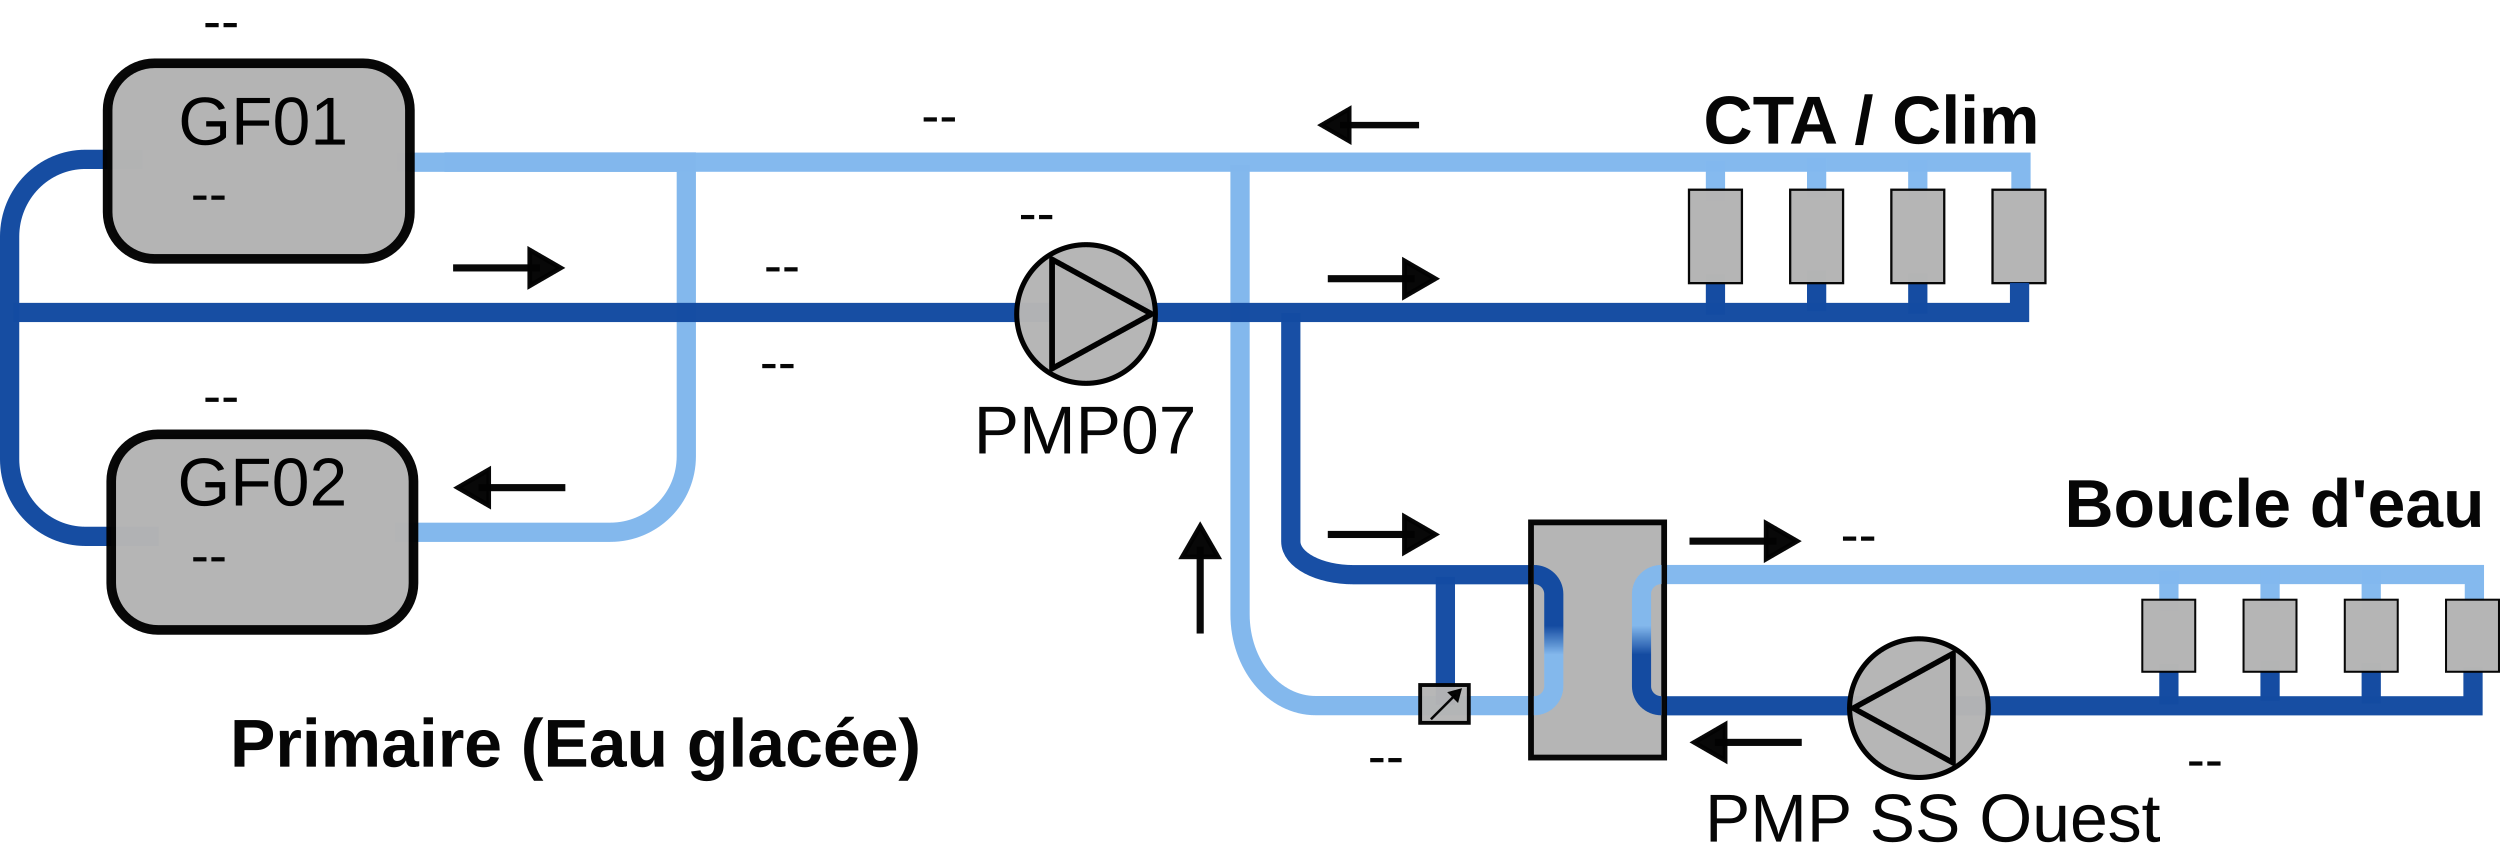
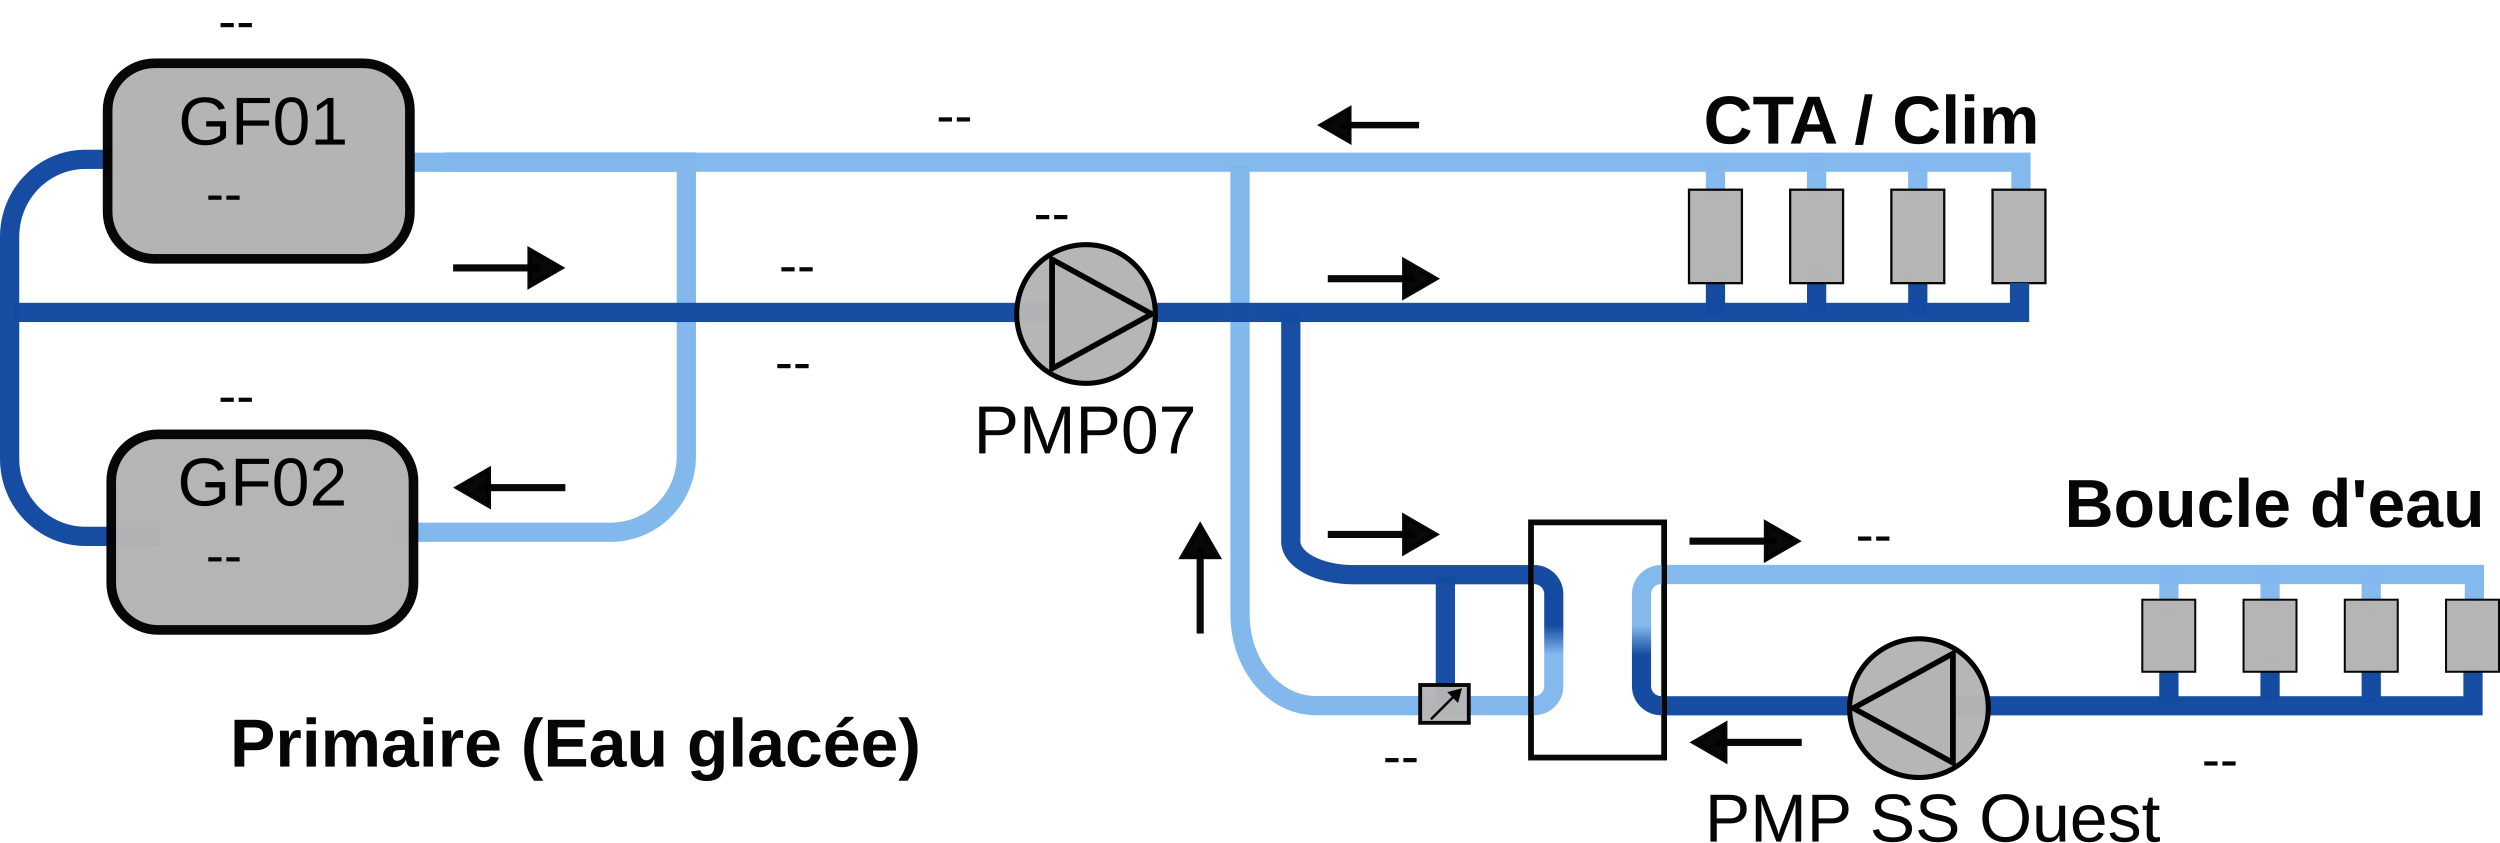
<svg xmlns="http://www.w3.org/2000/svg" xmlns:xlink="http://www.w3.org/1999/xlink" width="259.666mm" height="87.499mm" viewBox="0 0 259.666 87.499" version="1.1" id="svg1" xml:space="preserve">
  <defs id="defs1">
    <linearGradient id="linearGradient49">
      <stop style="stop-color:#134ba1;stop-opacity:1;" offset="0" id="stop49" />
      <stop style="stop-color:#82b7ed;stop-opacity:0.992;" offset="1" id="stop50" />
    </linearGradient>
    <marker style="overflow:visible" id="marker15" refX="0" refY="0" orient="auto-start-reverse" markerWidth="1" markerHeight="1" viewBox="0 0 1 1" preserveAspectRatio="xMidYMid">
      <path transform="scale(0.5)" style="fill:context-stroke;fill-rule:evenodd;stroke:context-stroke;stroke-width:1pt" d="M 5.77,0 -2.88,5 V -5 Z" id="path15" />
    </marker>
    <marker style="overflow:visible" id="Triangle" refX="0" refY="0" orient="auto-start-reverse" markerWidth="1" markerHeight="1" viewBox="0 0 1 1" preserveAspectRatio="xMidYMid">
      <path transform="scale(0.5)" style="fill:context-stroke;fill-rule:evenodd;stroke:context-stroke;stroke-width:1pt" d="M 5.77,0 -2.88,5 V -5 Z" id="path135" />
    </marker>
    <linearGradient id="swatch3">
      <stop style="stop-color:#000000;stop-opacity:1;" offset="0" id="stop3" />
    </linearGradient>
    <rect x="125.642" y="209.404" width="60.328" height="26.923" id="rect3" />
    <rect x="125.642" y="209.404" width="60.328" height="26.923" id="rect9" />
-     <linearGradient xlink:href="#linearGradient49" id="linearGradient50" x1="93.766" y1="42.17" x2="93.766" y2="43.699" gradientUnits="userSpaceOnUse" gradientTransform="matrix(1.004744,0,0,0.9843342,1.146053,6.880942)" />
-     <linearGradient xlink:href="#linearGradient49" id="linearGradient51" gradientUnits="userSpaceOnUse" gradientTransform="matrix(-1.004744,0,0,-0.9843342,194.6557,91.40473)" x1="93.766" y1="42.17" x2="93.766" y2="43.699" />
+     <linearGradient xlink:href="#linearGradient49" id="linearGradient50" x1="93.766" y1="42.17" x2="93.766" y2="43.699" gradientUnits="userSpaceOnUse" gradientTransform="matrix(2.009487,0,0,1.968668,-77.5541,-24.01171)" />
+     <linearGradient xlink:href="#linearGradient49" id="linearGradient51" gradientUnits="userSpaceOnUse" gradientTransform="matrix(-2.009487,0,0,-1.968668,309.4651,145.0359)" x1="93.766" y1="42.17" x2="93.766" y2="43.699" />
  </defs>
  <g id="layer1" transform="translate(49.9867,5.976049)">
-     <g id="g1" transform="matrix(2,0,0,2,-79.8462,-37.77359)">
-       <path style="opacity:0.99;fill:none;fill-opacity:0.992;stroke:#144ca1;stroke-width:1;stroke-dasharray:none;stroke-opacity:0.992" d="m 101.437,52.553 h 41.924 l 1.9e-4,-2.004" id="path47" />
-       <path style="opacity:0.99;fill:none;fill-opacity:0.992;stroke:#82b7ed;stroke-width:1;stroke-dasharray:none;stroke-opacity:0.992" d="m 101.445,45.736 h 41.988 l 1.6e-4,1.468" id="path41" />
-       <path style="opacity:0.99;fill:#b4b4b4;fill-opacity:1;stroke:#134ba1;stroke-width:1;stroke-dasharray:none;stroke-opacity:1" d="m 104.019,30.139 v 2.105" id="path35" />
-       <path style="opacity:0.99;fill:#b4b4b4;fill-opacity:1;stroke:#134ba1;stroke-width:1;stroke-dasharray:none;stroke-opacity:1" d="m 109.273,29.952 v 2.105" id="path36" />
-       <path style="opacity:0.99;fill:#b4b4b4;fill-opacity:1;stroke:#134ba1;stroke-width:1;stroke-dasharray:none;stroke-opacity:1" d="m 114.527,30.092 v 2.105" id="path37" />
-       <path style="opacity:0.99;fill:none;fill-opacity:0.992;stroke:#82b7ed;stroke-width:1;stroke-dasharray:none;stroke-opacity:0.992" d="m 38.011,24.322 h 81.874 l 1.6e-4,1.583" id="path5" />
-       <path style="opacity:0.99;fill:#b4b4b4;fill-opacity:1;stroke:#82b8ee;stroke-width:1;stroke-dasharray:none;stroke-opacity:0.984" d="m 104.019,24.246 v 2.105" id="path29" />
-       <path style="opacity:0.99;fill:#b4b4b4;fill-opacity:1;stroke:#82b8ee;stroke-width:1;stroke-dasharray:none;stroke-opacity:0.984" d="m 109.273,24.059 v 2.105" id="path30" />
-       <path style="opacity:0.99;fill:#b4b4b4;fill-opacity:1;stroke:#82b8ee;stroke-width:1;stroke-dasharray:none;stroke-opacity:0.984" d="m 114.527,24.199 v 2.105" id="path31" />
-       <circle style="opacity:0.99;fill:#b4b4b4;fill-opacity:0.984;stroke:#000000;stroke-width:0.265;stroke-dasharray:none;stroke-opacity:1" id="path7-3" cx="-114.586" cy="52.675" r="3.601" transform="scale(-1,1)" />
-       <path style="opacity:0.99;fill:#b4b4b4;fill-opacity:0.984;stroke:#000000;stroke-width:0.529;stroke-dasharray:none;stroke-opacity:1" id="path8-7" d="m -105.413,49.485 -4.569,2.638 -4.569,2.638 v -5.276 -5.276 l 4.569,2.638 z" transform="matrix(-0.5663605,0,0,0.5373318,51.4734,26.08524)" />
-       <path style="opacity:0.99;fill:none;stroke:#82b7ed;stroke-width:1;stroke-dasharray:none;stroke-opacity:1" d="m 35.525,24.323 h 11.098 c 2.188,0 2.436,-8.46e-4 3.949,-4.96e-4 v 15.27 c 0,2.188 -1.761,3.949 -3.949,3.949 H 35.432" id="path9" />
-       <path style="opacity:0.99;fill:none;fill-opacity:1;stroke:#144ca1;stroke-width:1;stroke-dasharray:none;stroke-opacity:1" d="m 23.174,43.754 h -3.799 c -2.186,0 -3.946,-1.794 -3.946,-4.023 V 28.197 c 0,-2.229 1.76,-4.023 3.946,-4.023 h 2.958" id="rect4" />
-       <rect style="opacity:0.99;fill:#b3b3b3;fill-opacity:0.992;stroke:#000000;stroke-width:0.5;stroke-dasharray:none;stroke-opacity:0.976" id="rect8" width="15.698" height="10.158" x="20.706" y="38.455" ry="2.432" />
-       <rect style="opacity:0.99;fill:#b3b3b3;fill-opacity:1;stroke:#000000;stroke-width:0.5;stroke-dasharray:none;stroke-opacity:0.976" id="rect1" width="15.698" height="10.158" x="20.519" y="19.185" ry="2.432" />
-       <text xml:space="preserve" transform="matrix(0.2645833,0,0,0.2645833,-9.056199,-35.1725)" id="text2" style="font-style:normal;font-variant:normal;font-weight:normal;font-stretch:normal;font-size:13.333px;font-family:Arial;-inkscape-font-specification:'Arial, Normal';font-variant-ligatures:normal;font-variant-caps:normal;font-variant-numeric:normal;font-variant-east-asian:normal;text-align:start;writing-mode:lr-tb;direction:ltr;white-space:pre;shape-inside:url(#rect3);display:inline;opacity:0.99;fill:#000000;fill-opacity:1;stroke:none;stroke-width:1.999;stroke-dasharray:none;stroke-opacity:1">
-         <tspan x="125.643" y="221.414" id="tspan3">GF01</tspan>
-       </text>
-       <text xml:space="preserve" transform="matrix(0.2645833,0,0,0.2645833,-9.099932,-16.43154)" id="text8" style="font-style:normal;font-variant:normal;font-weight:normal;font-stretch:normal;font-size:13.333px;font-family:Arial;-inkscape-font-specification:'Arial, Normal';font-variant-ligatures:normal;font-variant-caps:normal;font-variant-numeric:normal;font-variant-east-asian:normal;text-align:start;writing-mode:lr-tb;direction:ltr;white-space:pre;shape-inside:url(#rect9);display:inline;opacity:0.99;fill:#000000;fill-opacity:1;stroke:none;stroke-width:1.999;stroke-dasharray:none;stroke-opacity:1">
-         <tspan x="125.643" y="221.414" id="tspan4">GF02</tspan>
-       </text>
-       <path style="opacity:0.99;fill:none;stroke:#82b7ed;stroke-width:1;stroke-dasharray:none;stroke-opacity:1" d="m 79.329,24.467 v 23.327 c 0,2.631 1.753,4.75 3.931,4.75 h 11.142" id="path10" />
-       <path style="opacity:0.99;fill:none;stroke:#134ba2;stroke-width:1;stroke-dasharray:none;stroke-opacity:0.984" d="m 81.965,32.148 v 11.87 c 0,0.957 1.457,1.727 3.266,1.727 h 9.257" id="path11" />
-       <path style="opacity:0.99;fill:none;fill-opacity:0.984;stroke:#134ba2;stroke-width:1;stroke-dasharray:none;stroke-opacity:0.984" d="m 89.993,45.861 v 6.642" id="path12" />
-       <rect style="opacity:0.99;fill:#b4b4b4;fill-opacity:0.976;stroke:#000000;stroke-width:0.2;stroke-dasharray:none;stroke-opacity:0.976" id="rect12" width="2.526" height="1.964" x="88.683" y="51.474" />
-       <path style="opacity:0.99;fill:none;fill-opacity:0.976;stroke:#000000;stroke-width:0.13;stroke-dasharray:none;stroke-opacity:0.976;marker-end:url(#Triangle)" d="m 89.242,53.253 1.289,-1.289" id="path13" />
-       <path style="opacity:0.99;fill:none;fill-opacity:0.976;stroke:#000000;stroke-width:0.37;stroke-dasharray:none;stroke-opacity:0.976;marker-start:url(#marker15)" d="m 39.775,41.224 h 4.515" id="path16" />
-       <path style="opacity:0.99;fill:none;fill-opacity:0.976;stroke:#000000;stroke-width:0.336;stroke-dasharray:none;stroke-opacity:0.976;marker-start:url(#marker15)" d="m 84.522,22.396 h 4.105" id="path17" />
-       <path style="opacity:0.99;fill:none;fill-opacity:0.976;stroke:#000000;stroke-width:0.37;stroke-dasharray:none;stroke-opacity:0.976;marker-start:url(#marker15)" d="M 42.976,29.812 H 38.461" id="path18" />
-       <path style="opacity:0.99;fill:none;fill-opacity:0.976;stroke:#000000;stroke-width:0.37;stroke-dasharray:none;stroke-opacity:0.976;marker-start:url(#marker15)" d="M 88.401,30.373 H 83.886" id="path19" />
-       <path style="opacity:0.99;fill:none;fill-opacity:0.976;stroke:#000000;stroke-width:0.37;stroke-dasharray:none;stroke-opacity:0.976;marker-start:url(#marker15)" d="M 88.401,43.655 H 83.886" id="path20" />
-       <rect style="opacity:0.99;fill:#b4b4b4;fill-opacity:1;stroke:#000000;stroke-width:0.3;stroke-dasharray:none;stroke-opacity:0.976" id="rect10" width="6.915" height="12.213" x="94.44" y="43.028" ry="0" />
-       <rect style="opacity:0.99;fill:#b4b4b4;fill-opacity:1;stroke:#000000;stroke-width:0.119;stroke-dasharray:none;stroke-opacity:0.976" id="rect26" width="2.748" height="4.853" x="102.645" y="25.751" ry="0" />
-       <rect style="opacity:0.99;fill:#b4b4b4;fill-opacity:1;stroke:#000000;stroke-width:0.119;stroke-dasharray:none;stroke-opacity:0.976" id="rect27" width="2.748" height="4.853" x="107.899" y="25.751" ry="0" />
-       <rect style="opacity:0.99;fill:#b4b4b4;fill-opacity:1;stroke:#000000;stroke-width:0.119;stroke-dasharray:none;stroke-opacity:0.976" id="rect28" width="2.748" height="4.853" x="113.153" y="25.751" ry="0" />
-       <rect style="opacity:0.99;fill:#b4b4b4;fill-opacity:1;stroke:#000000;stroke-width:0.119;stroke-dasharray:none;stroke-opacity:0.976" id="rect29" width="2.748" height="4.853" x="118.407" y="25.751" ry="0" />
-       <path style="opacity:0.99;fill:none;fill-opacity:0.992;stroke:#144ca1;stroke-width:1;stroke-dasharray:none;stroke-opacity:0.992" d="M 15.623,32.126 H 119.812 l 1.9e-4,-1.541" id="path32" />
-       <circle style="opacity:0.99;fill:#b4b4b4;fill-opacity:0.984;stroke:#000000;stroke-width:0.265;stroke-dasharray:none;stroke-opacity:1" id="path7" cx="71.331" cy="32.206" r="3.601" />
-       <path style="opacity:0.99;fill:#b4b4b4;fill-opacity:0.984;stroke:#000000;stroke-width:0.529;stroke-dasharray:none;stroke-opacity:1" id="path8" d="m -105.413,49.485 -4.569,2.638 -4.569,2.638 v -5.276 -5.276 l 4.569,2.638 z" transform="matrix(0.5663605,0,0,0.5373318,134.4442,5.616105)" />
-       <path style="opacity:0.99;fill:#b4b4b4;fill-opacity:1;stroke:#134ba1;stroke-width:1;stroke-dasharray:none;stroke-opacity:1" d="m 127.567,50.38 v 2.105" id="path38" />
-       <path style="opacity:0.99;fill:#b4b4b4;fill-opacity:1;stroke:#134ba1;stroke-width:1;stroke-dasharray:none;stroke-opacity:1" d="m 132.821,50.193 v 2.105" id="path39" />
-       <path style="opacity:0.99;fill:#b4b4b4;fill-opacity:1;stroke:#134ba1;stroke-width:1;stroke-dasharray:none;stroke-opacity:1" d="M 138.075,50.333 V 52.438" id="path40" />
-       <path style="opacity:0.99;fill:#b4b4b4;fill-opacity:1;stroke:#82b8ee;stroke-width:1;stroke-dasharray:none;stroke-opacity:0.984" d="m 127.567,45.545 v 2.105" id="path42" />
-       <path style="opacity:0.99;fill:#b4b4b4;fill-opacity:1;stroke:#82b8ee;stroke-width:1;stroke-dasharray:none;stroke-opacity:0.984" d="m 132.821,45.358 v 2.105" id="path43" />
-       <path style="opacity:0.99;fill:#b4b4b4;fill-opacity:1;stroke:#82b8ee;stroke-width:1;stroke-dasharray:none;stroke-opacity:0.984" d="m 138.075,45.498 v 2.105" id="path44" />
-       <rect style="opacity:0.99;fill:#b4b4b4;fill-opacity:1;stroke:#000000;stroke-width:0.105;stroke-dasharray:none;stroke-opacity:0.976" id="rect44" width="2.75" height="3.743" x="126.186" y="47.043" ry="0" />
-       <rect style="opacity:0.99;fill:#b4b4b4;fill-opacity:1;stroke:#000000;stroke-width:0.105;stroke-dasharray:none;stroke-opacity:0.976" id="rect45" width="2.75" height="3.743" x="131.444" y="47.043" ry="0" />
-       <rect style="opacity:0.99;fill:#b4b4b4;fill-opacity:1;stroke:#000000;stroke-width:0.105;stroke-dasharray:none;stroke-opacity:0.976" id="rect46" width="2.75" height="3.743" x="136.702" y="47.043" ry="0" />
-       <rect style="opacity:0.99;fill:#b4b4b4;fill-opacity:1;stroke:#000000;stroke-width:0.105;stroke-dasharray:none;stroke-opacity:0.976" id="rect47" width="2.75" height="3.743" x="141.96" y="47.043" ry="0" />
-       <path style="opacity:0.99;fill:none;stroke:url(#linearGradient50);stroke-width:0.994" d="m 94.589,45.736 c 0.573,0 1.034,0.452 1.034,1.013 v 4.788 c 0,0.561 -0.461,1.013 -1.034,1.013" id="rect48" />
-       <path style="opacity:0.99;fill:none;stroke:url(#linearGradient51);stroke-width:0.994" d="m 101.213,52.55 c -0.573,0 -1.034,-0.452 -1.034,-1.013 v -4.788 c 0,-0.561 0.461,-1.013 1.034,-1.013" id="path50" />
-       <text xml:space="preserve" style="font-style:normal;font-variant:normal;font-weight:normal;font-stretch:normal;font-size:3.528px;font-family:Arial;-inkscape-font-specification:'Arial, Normal';font-variant-ligatures:normal;font-variant-caps:normal;font-variant-numeric:normal;font-variant-east-asian:normal;text-align:start;writing-mode:lr-tb;direction:ltr;text-anchor:start;opacity:0.99;fill:#000000;fill-opacity:0.984;stroke:none;stroke-width:1;stroke-dasharray:none;stroke-opacity:1" x="65.493" y="39.447" id="text51">
-         <tspan id="tspan51" style="font-style:normal;font-variant:normal;font-weight:normal;font-stretch:normal;font-size:3.528px;font-family:Arial;-inkscape-font-specification:'Arial, Normal';font-variant-ligatures:normal;font-variant-caps:normal;font-variant-numeric:normal;font-variant-east-asian:normal;fill:#000000;fill-opacity:0.984;stroke:none;stroke-width:1;stroke-opacity:1" x="65.493" y="39.447">PMP07</tspan>
-       </text>
-       <path style="opacity:0.99;fill:none;fill-opacity:0.976;stroke:#000000;stroke-width:0.37;stroke-dasharray:none;stroke-opacity:0.976;marker-start:url(#marker15)" d="m 77.259,44.285 v 4.515" id="path52" />
-       <path style="opacity:0.99;fill:none;fill-opacity:0.976;stroke:#000000;stroke-width:0.37;stroke-dasharray:none;stroke-opacity:0.976;marker-start:url(#marker15)" d="m 103.985,54.453 h 4.515" id="path53" />
-       <path style="opacity:0.99;fill:none;fill-opacity:0.976;stroke:#000000;stroke-width:0.37;stroke-dasharray:none;stroke-opacity:0.976;marker-start:url(#marker15)" d="m 107.186,44.002 h -4.515" id="path54" />
-       <text xml:space="preserve" style="font-style:normal;font-variant:normal;font-weight:normal;font-stretch:normal;font-size:2.822px;font-family:Arial;-inkscape-font-specification:'Arial, Normal';font-variant-ligatures:normal;font-variant-caps:normal;font-variant-numeric:normal;font-variant-east-asian:normal;text-align:center;writing-mode:lr-tb;direction:ltr;text-anchor:middle;opacity:0.99;fill:#000000;fill-opacity:0.984;stroke:none;stroke-width:1;stroke-dasharray:none;stroke-opacity:1" x="58.284" y="30.635" id="text56">
-         <tspan id="scheme-value-P001" x="58.284" y="30.635">--</tspan>
-       </text>
-       <text xml:space="preserve" style="font-style:normal;font-variant:normal;font-weight:normal;font-stretch:normal;font-size:2.822px;font-family:Arial;-inkscape-font-specification:'Arial, Normal';font-variant-ligatures:normal;font-variant-caps:normal;font-variant-numeric:normal;font-variant-east-asian:normal;text-align:center;writing-mode:lr-tb;direction:ltr;text-anchor:middle;opacity:0.99;fill:#000000;fill-opacity:0.984;stroke:none;stroke-width:1;stroke-dasharray:none;stroke-opacity:1" x="58.073" y="35.662" id="text57">
-         <tspan id="scheme-value-T005" x="58.073" y="35.662">--</tspan>
-       </text>
-       <text xml:space="preserve" style="font-style:normal;font-variant:normal;font-weight:normal;font-stretch:normal;font-size:2.822px;font-family:Arial;-inkscape-font-specification:'Arial, Normal';font-variant-ligatures:normal;font-variant-caps:normal;font-variant-numeric:normal;font-variant-east-asian:normal;text-align:center;writing-mode:lr-tb;direction:ltr;text-anchor:middle;opacity:0.99;fill:#000000;fill-opacity:0.984;stroke:none;stroke-width:1;stroke-dasharray:none;stroke-opacity:1" x="66.457" y="22.852" id="text57-6">
-         <tspan id="scheme-value-T004" x="66.457" y="22.852">--</tspan>
-       </text>
-       <text xml:space="preserve" style="font-style:normal;font-variant:normal;font-weight:normal;font-stretch:normal;font-size:2.822px;font-family:Arial;-inkscape-font-specification:'Arial, Normal';font-variant-ligatures:normal;font-variant-caps:normal;font-variant-numeric:normal;font-variant-east-asian:normal;text-align:center;writing-mode:lr-tb;direction:ltr;text-anchor:middle;opacity:0.99;fill:#000000;fill-opacity:0.984;stroke:none;stroke-width:1;stroke-dasharray:none;stroke-opacity:1" x="28.522" y="45.697" id="text59">
-         <tspan id="scheme-value-T002" x="28.522" y="45.697">--</tspan>
-       </text>
-       <text xml:space="preserve" style="font-style:normal;font-variant:normal;font-weight:normal;font-stretch:normal;font-size:2.822px;font-family:Arial;-inkscape-font-specification:'Arial, Normal';font-variant-ligatures:normal;font-variant-caps:normal;font-variant-numeric:normal;font-variant-east-asian:normal;text-align:center;writing-mode:lr-tb;direction:ltr;text-anchor:middle;opacity:0.99;fill:#000000;fill-opacity:0.984;stroke:none;stroke-width:1;stroke-dasharray:none;stroke-opacity:1" x="28.522" y="26.913" id="text60">
-         <tspan id="scheme-value-T001" x="28.522" y="26.913">--</tspan>
-       </text>
-       <text xml:space="preserve" style="font-style:normal;font-variant:normal;font-weight:normal;font-stretch:normal;font-size:2.822px;font-family:Arial;-inkscape-font-specification:'Arial, Normal';font-variant-ligatures:normal;font-variant-caps:normal;font-variant-numeric:normal;font-variant-east-asian:normal;text-align:center;writing-mode:lr-tb;direction:ltr;text-anchor:middle;opacity:0.99;fill:#000000;fill-opacity:0.984;stroke:none;stroke-width:1;stroke-dasharray:none;stroke-opacity:1" x="114.2" y="44.62" id="text61">
-         <tspan id="scheme-value-T006" x="114.2" y="44.62">--</tspan>
-       </text>
-       <text xml:space="preserve" style="font-style:normal;font-variant:normal;font-weight:normal;font-stretch:normal;font-size:2.822px;font-family:Arial;-inkscape-font-specification:'Arial, Normal';font-variant-ligatures:normal;font-variant-caps:normal;font-variant-numeric:normal;font-variant-east-asian:normal;text-align:center;writing-mode:lr-tb;direction:ltr;text-anchor:middle;opacity:0.99;fill:#000000;fill-opacity:0.984;stroke:none;stroke-width:1;stroke-dasharray:none;stroke-opacity:1" x="132.181" y="56.3" id="text71">
-         <tspan id="scheme-value-D001" x="132.181" y="56.3">--</tspan>
-       </text>
-       <text xml:space="preserve" style="font-style:normal;font-variant:normal;font-weight:normal;font-stretch:normal;font-size:2.822px;font-family:Arial;-inkscape-font-specification:'Arial, Normal';font-variant-ligatures:normal;font-variant-caps:normal;font-variant-numeric:normal;font-variant-east-asian:normal;text-align:center;writing-mode:lr-tb;direction:ltr;text-anchor:middle;opacity:0.99;fill:#000000;fill-opacity:0.984;stroke:none;stroke-width:1;stroke-dasharray:none;stroke-opacity:1" x="89.648" y="56.125" id="text74">
-         <tspan id="scheme-value-V001" x="89.648" y="56.125">--</tspan>
-       </text>
-       <text xml:space="preserve" style="font-style:normal;font-variant:normal;font-weight:bold;font-stretch:normal;font-size:3.528px;font-family:Arial;-inkscape-font-specification:'Arial, Bold';font-variant-ligatures:normal;font-variant-caps:normal;font-variant-numeric:normal;font-variant-east-asian:normal;text-align:start;writing-mode:lr-tb;direction:ltr;text-anchor:start;opacity:0.99;fill:#000000;fill-opacity:0.984;stroke:none;stroke-width:1;stroke-dasharray:none;stroke-opacity:1" x="26.874" y="55.712" id="text76">
-         <tspan id="tspan76" style="font-style:normal;font-variant:normal;font-weight:bold;font-stretch:normal;font-size:3.528px;font-family:Arial;-inkscape-font-specification:'Arial, Bold';font-variant-ligatures:normal;font-variant-caps:normal;font-variant-numeric:normal;font-variant-east-asian:normal;stroke-width:1" x="26.874" y="55.712">Primaire (Eau glacée)</tspan>
-       </text>
-       <text xml:space="preserve" style="font-style:normal;font-variant:normal;font-weight:bold;font-stretch:normal;font-size:3.528px;font-family:Arial;-inkscape-font-specification:'Arial, Bold';font-variant-ligatures:normal;font-variant-caps:normal;font-variant-numeric:normal;font-variant-east-asian:normal;text-align:start;writing-mode:lr-tb;direction:ltr;text-anchor:start;opacity:0.99;fill:#000000;fill-opacity:0.984;stroke:none;stroke-width:1;stroke-dasharray:none;stroke-opacity:1" x="122.145" y="43.266" id="text55">
-         <tspan id="tspan55" x="122.145" y="43.266">Boucle d'eau</tspan>
-       </text>
-       <text xml:space="preserve" style="font-style:normal;font-variant:normal;font-weight:bold;font-stretch:normal;font-size:3.528px;font-family:Arial;-inkscape-font-specification:'Arial, Bold';font-variant-ligatures:normal;font-variant-caps:normal;font-variant-numeric:normal;font-variant-east-asian:normal;text-align:start;writing-mode:lr-tb;direction:ltr;text-anchor:start;opacity:0.99;fill:#000000;fill-opacity:0.984;stroke:none;stroke-width:1;stroke-dasharray:none;stroke-opacity:1" x="103.398" y="23.356" id="text54">
-         <tspan id="tspan54" style="font-style:normal;font-variant:normal;font-weight:bold;font-stretch:normal;font-size:3.528px;font-family:Arial;-inkscape-font-specification:'Arial, Bold';font-variant-ligatures:normal;font-variant-caps:normal;font-variant-numeric:normal;font-variant-east-asian:normal;stroke-width:1" x="103.398" y="23.356">CTA / Clim</tspan>
-       </text>
-       <text xml:space="preserve" style="font-style:normal;font-variant:normal;font-weight:normal;font-stretch:normal;font-size:3.528px;font-family:Arial;-inkscape-font-specification:'Arial, Normal';font-variant-ligatures:normal;font-variant-caps:normal;font-variant-numeric:normal;font-variant-east-asian:normal;text-align:start;writing-mode:lr-tb;direction:ltr;text-anchor:start;opacity:0.99;fill:#000000;fill-opacity:0.984;stroke:none;stroke-width:1;stroke-dasharray:none;stroke-opacity:1" x="103.469" y="59.605" id="text52">
-         <tspan id="tspan52" x="103.469" y="59.605">PMP SS Ouest</tspan>
-       </text>
-       <text xml:space="preserve" style="font-style:normal;font-variant:normal;font-weight:normal;font-stretch:normal;font-size:2.822px;font-family:Arial;-inkscape-font-specification:'Arial, Normal';font-variant-ligatures:normal;font-variant-caps:normal;font-variant-numeric:normal;font-variant-east-asian:normal;text-align:center;writing-mode:lr-tb;direction:ltr;text-anchor:middle;opacity:0.99;fill:#000000;fill-opacity:0.984;stroke:none;stroke-width:1;stroke-dasharray:none;stroke-opacity:1" x="71.511" y="27.923" id="text1">
-         <tspan id="scheme-value-S003" x="71.511" y="27.923">--</tspan>
-       </text>
-       <text xml:space="preserve" style="font-style:normal;font-variant:normal;font-weight:normal;font-stretch:normal;font-size:2.822px;font-family:Arial;-inkscape-font-specification:'Arial, Normal';font-variant-ligatures:normal;font-variant-caps:normal;font-variant-numeric:normal;font-variant-east-asian:normal;text-align:center;writing-mode:lr-tb;direction:ltr;text-anchor:middle;opacity:0.99;fill:#000000;fill-opacity:0.984;stroke:none;stroke-width:1;stroke-dasharray:none;stroke-opacity:1" x="29.158" y="17.953" id="text1-8">
-         <tspan id="scheme-value-S001" x="29.158" y="17.953">--</tspan>
-       </text>
-       <text xml:space="preserve" style="font-style:normal;font-variant:normal;font-weight:normal;font-stretch:normal;font-size:2.822px;font-family:Arial;-inkscape-font-specification:'Arial, Normal';font-variant-ligatures:normal;font-variant-caps:normal;font-variant-numeric:normal;font-variant-east-asian:normal;text-align:center;writing-mode:lr-tb;direction:ltr;text-anchor:middle;opacity:0.99;fill:#000000;fill-opacity:0.984;stroke:none;stroke-width:1;stroke-dasharray:none;stroke-opacity:1" x="29.158" y="37.411" id="text3">
-         <tspan id="scheme-value-S002" x="29.158" y="37.411">--</tspan>
-       </text>
-     </g>
+     <path style="opacity:0.99;fill:none;fill-opacity:0.992;stroke:#144ca1;stroke-width:2;stroke-dasharray:none;stroke-opacity:0.992" d="m 123.027,67.333 h 83.847 l 3.8e-4,-4.007" id="path47" />
+     <path style="opacity:0.99;fill:none;fill-opacity:0.992;stroke:#82b7ed;stroke-width:2;stroke-dasharray:none;stroke-opacity:0.992" d="m 123.043,53.698 h 83.976 l 3.1e-4,2.936" id="path41" />
+     <path style="opacity:0.99;fill:#b4b4b4;fill-opacity:1;stroke:#134ba1;stroke-width:2;stroke-dasharray:none;stroke-opacity:1" d="m 128.192,22.504 v 4.209" id="path35" />
+     <path style="opacity:0.99;fill:#b4b4b4;fill-opacity:1;stroke:#134ba1;stroke-width:2;stroke-dasharray:none;stroke-opacity:1" d="m 138.7,22.13 v 4.209" id="path36" />
+     <path style="opacity:0.99;fill:#b4b4b4;fill-opacity:1;stroke:#134ba1;stroke-width:2;stroke-dasharray:none;stroke-opacity:1" d="m 149.208,22.411 v 4.209" id="path37" />
+     <path style="opacity:0.99;fill:none;fill-opacity:0.992;stroke:#82b7ed;stroke-width:2;stroke-dasharray:none;stroke-opacity:0.992" d="M -3.825,10.871 H 159.923 l 3.1e-4,3.165" id="path5" />
+     <path style="opacity:0.99;fill:#b4b4b4;fill-opacity:1;stroke:#82b8ee;stroke-width:2;stroke-dasharray:none;stroke-opacity:0.984" d="m 128.192,10.718 v 4.209" id="path29" />
+     <path style="opacity:0.99;fill:#b4b4b4;fill-opacity:1;stroke:#82b8ee;stroke-width:2;stroke-dasharray:none;stroke-opacity:0.984" d="m 138.7,10.344 v 4.209" id="path30" />
+     <path style="opacity:0.99;fill:#b4b4b4;fill-opacity:1;stroke:#82b8ee;stroke-width:2;stroke-dasharray:none;stroke-opacity:0.984" d="m 149.208,10.624 v 4.209" id="path31" />
+     <circle style="opacity:0.99;fill:#b4b4b4;fill-opacity:0.984;stroke:#000000;stroke-width:0.529;stroke-dasharray:none;stroke-opacity:1" id="path7-3" cx="-149.327" cy="67.577" r="7.203" transform="scale(-1,1)" />
+     <path style="opacity:0.99;fill:#b4b4b4;fill-opacity:0.984;stroke:#000000;stroke-width:0.529;stroke-dasharray:none;stroke-opacity:1" id="path8-7" d="m -105.413,49.485 -4.569,2.638 -4.569,2.638 v -5.276 -5.276 l 4.569,2.638 z" transform="matrix(-1.132721,0,0,1.074664,23.10059,14.39688)" />
+     <path style="opacity:0.99;fill:none;stroke:#82b7ed;stroke-width:2;stroke-dasharray:none;stroke-opacity:1" d="m -8.795,10.872 h 22.197 c 4.375,0 4.873,-0.002 7.898,-9.92e-4 v 30.54 c 0,4.375 -3.523,7.898 -7.898,7.898 H -8.982" id="path9" />
+     <path style="opacity:0.99;fill:none;fill-opacity:1;stroke:#144ca1;stroke-width:2;stroke-dasharray:none;stroke-opacity:1" d="m -33.498,49.735 h -7.597 c -4.372,0 -7.891,-3.589 -7.891,-8.047 V 18.62 c 0,-4.458 3.52,-8.047 7.891,-8.047 h 5.915" id="rect4" />
+     <rect style="opacity:0.99;fill:#b3b3b3;fill-opacity:0.992;stroke:#000000;stroke-width:1;stroke-dasharray:none;stroke-opacity:0.976" id="rect8" width="31.396" height="20.315" x="-38.434" y="39.137" ry="4.864" />
+     <rect style="opacity:0.99;fill:#b3b3b3;fill-opacity:1;stroke:#000000;stroke-width:1;stroke-dasharray:none;stroke-opacity:0.976" id="rect1" width="31.396" height="20.315" x="-38.808" y="0.597" ry="4.864" />
+     <text xml:space="preserve" transform="matrix(0.5291667,0,0,0.5291667,-97.9586,-108.1186)" id="text2" style="font-style:normal;font-variant:normal;font-weight:normal;font-stretch:normal;font-size:13.333px;font-family:Arial;-inkscape-font-specification:'Arial, Normal';font-variant-ligatures:normal;font-variant-caps:normal;font-variant-numeric:normal;font-variant-east-asian:normal;text-align:start;writing-mode:lr-tb;direction:ltr;white-space:pre;shape-inside:url(#rect3);display:inline;opacity:0.99;fill:#000000;fill-opacity:1;stroke:none;stroke-width:1.999;stroke-dasharray:none;stroke-opacity:1">
+       <tspan x="125.643" y="221.414" id="tspan3">GF01</tspan>
+     </text>
+     <text xml:space="preserve" transform="matrix(0.5291667,0,0,0.5291667,-98.04607,-70.63667)" id="text8" style="font-style:normal;font-variant:normal;font-weight:normal;font-stretch:normal;font-size:13.333px;font-family:Arial;-inkscape-font-specification:'Arial, Normal';font-variant-ligatures:normal;font-variant-caps:normal;font-variant-numeric:normal;font-variant-east-asian:normal;text-align:start;writing-mode:lr-tb;direction:ltr;white-space:pre;shape-inside:url(#rect9);display:inline;opacity:0.99;fill:#000000;fill-opacity:1;stroke:none;stroke-width:1.999;stroke-dasharray:none;stroke-opacity:1">
+       <tspan x="125.643" y="221.414" id="tspan4">GF02</tspan>
+     </text>
+     <path style="opacity:0.99;fill:none;stroke:#82b7ed;stroke-width:2;stroke-dasharray:none;stroke-opacity:1" d="m 78.811,11.161 v 46.653 c 0,5.263 3.507,9.499 7.863,9.499 h 22.284" id="path10" />
+     <path style="opacity:0.99;fill:none;stroke:#134ba2;stroke-width:2;stroke-dasharray:none;stroke-opacity:0.984" d="m 84.084,26.522 v 23.74 c 0,1.913 2.914,3.454 6.533,3.454 h 18.514" id="path11" />
+     <path style="opacity:0.99;fill:none;fill-opacity:0.984;stroke:#134ba2;stroke-width:2;stroke-dasharray:none;stroke-opacity:0.984" d="M 100.139,53.948 V 67.231" id="path12" />
+     <rect style="opacity:0.99;fill:#b4b4b4;fill-opacity:0.976;stroke:#000000;stroke-width:0.4;stroke-dasharray:none;stroke-opacity:0.976" id="rect12" width="5.051" height="3.929" x="97.52" y="65.173" />
+     <path style="opacity:0.99;fill:none;fill-opacity:0.976;stroke:#000000;stroke-width:0.259;stroke-dasharray:none;stroke-opacity:0.976;marker-end:url(#Triangle)" d="m 98.639,68.732 2.578,-2.578" id="path13" />
+     <path style="opacity:0.99;fill:none;fill-opacity:0.976;stroke:#000000;stroke-width:0.74;stroke-dasharray:none;stroke-opacity:0.976;marker-start:url(#marker15)" d="M -0.297,44.674 H 8.734" id="path16" />
+     <path style="opacity:0.99;fill:none;fill-opacity:0.976;stroke:#000000;stroke-width:0.673;stroke-dasharray:none;stroke-opacity:0.976;marker-start:url(#marker15)" d="m 89.198,7.019 h 8.211" id="path17" />
+     <path style="opacity:0.99;fill:none;fill-opacity:0.976;stroke:#000000;stroke-width:0.74;stroke-dasharray:none;stroke-opacity:0.976;marker-start:url(#marker15)" d="M 6.106,21.85 H -2.925" id="path18" />
+     <path style="opacity:0.99;fill:none;fill-opacity:0.976;stroke:#000000;stroke-width:0.74;stroke-dasharray:none;stroke-opacity:0.976;marker-start:url(#marker15)" d="M 96.956,22.972 H 87.925" id="path19" />
+     <path style="opacity:0.99;fill:none;fill-opacity:0.976;stroke:#000000;stroke-width:0.74;stroke-dasharray:none;stroke-opacity:0.976;marker-start:url(#marker15)" d="M 96.956,49.535 H 87.925" id="path20" />
+     <rect style="opacity:0.99;fill:none;fill-opacity:1;stroke:#000000;stroke-width:0.6;stroke-dasharray:none;stroke-opacity:0.976" id="rect10" width="13.829" height="24.426" x="109.034" y="48.283" ry="0" />
+     <rect style="opacity:0.99;fill:#b4b4b4;fill-opacity:1;stroke:#000000;stroke-width:0.238;stroke-dasharray:none;stroke-opacity:0.976" id="rect26" width="5.495" height="9.706" x="125.444" y="13.728" ry="0" />
+     <rect style="opacity:0.99;fill:#b4b4b4;fill-opacity:1;stroke:#000000;stroke-width:0.238;stroke-dasharray:none;stroke-opacity:0.976" id="rect27" width="5.495" height="9.706" x="135.952" y="13.728" ry="0" />
+     <rect style="opacity:0.99;fill:#b4b4b4;fill-opacity:1;stroke:#000000;stroke-width:0.238;stroke-dasharray:none;stroke-opacity:0.976" id="rect28" width="5.495" height="9.706" x="146.461" y="13.728" ry="0" />
+     <rect style="opacity:0.99;fill:#b4b4b4;fill-opacity:1;stroke:#000000;stroke-width:0.238;stroke-dasharray:none;stroke-opacity:0.976" id="rect29" width="5.495" height="9.706" x="156.969" y="13.728" ry="0" />
+     <path style="opacity:0.99;fill:none;fill-opacity:0.992;stroke:#144ca1;stroke-width:2;stroke-dasharray:none;stroke-opacity:0.992" d="M -48.601,26.477 H 159.778 l 3.8e-4,-3.081" id="path32" />
+     <circle style="opacity:0.99;fill:#b4b4b4;fill-opacity:0.984;stroke:#000000;stroke-width:0.529;stroke-dasharray:none;stroke-opacity:1" id="path7" cx="62.816" cy="26.638" r="7.203" />
+     <path style="opacity:0.99;fill:#b4b4b4;fill-opacity:0.984;stroke:#000000;stroke-width:0.529;stroke-dasharray:none;stroke-opacity:1" id="path8" d="m -105.413,49.485 -4.569,2.638 -4.569,2.638 v -5.276 -5.276 l 4.569,2.638 z" transform="matrix(1.132721,0,0,1.074664,189.0421,-26.54138)" />
+     <path style="opacity:0.99;fill:#b4b4b4;fill-opacity:1;stroke:#134ba1;stroke-width:2;stroke-dasharray:none;stroke-opacity:1" d="m 175.288,62.986 v 4.209" id="path38" />
+     <path style="opacity:0.99;fill:#b4b4b4;fill-opacity:1;stroke:#134ba1;stroke-width:2;stroke-dasharray:none;stroke-opacity:1" d="m 185.796,62.611 v 4.209" id="path39" />
+     <path style="opacity:0.99;fill:#b4b4b4;fill-opacity:1;stroke:#134ba1;stroke-width:2;stroke-dasharray:none;stroke-opacity:1" d="m 196.304,62.892 v 4.209" id="path40" />
+     <path style="opacity:0.99;fill:#b4b4b4;fill-opacity:1;stroke:#82b8ee;stroke-width:2;stroke-dasharray:none;stroke-opacity:0.984" d="m 175.288,53.316 v 4.209" id="path42" />
+     <path style="opacity:0.99;fill:#b4b4b4;fill-opacity:1;stroke:#82b8ee;stroke-width:2;stroke-dasharray:none;stroke-opacity:0.984" d="m 185.796,52.942 v 4.209" id="path43" />
+     <path style="opacity:0.99;fill:#b4b4b4;fill-opacity:1;stroke:#82b8ee;stroke-width:2;stroke-dasharray:none;stroke-opacity:0.984" d="m 196.304,53.222 v 4.209" id="path44" />
+     <rect style="opacity:0.99;fill:#b4b4b4;fill-opacity:1;stroke:#000000;stroke-width:0.209;stroke-dasharray:none;stroke-opacity:0.976" id="rect44" width="5.5" height="7.486" x="172.526" y="56.312" ry="0" />
+     <rect style="opacity:0.99;fill:#b4b4b4;fill-opacity:1;stroke:#000000;stroke-width:0.209;stroke-dasharray:none;stroke-opacity:0.976" id="rect45" width="5.5" height="7.486" x="183.042" y="56.312" ry="0" />
+     <rect style="opacity:0.99;fill:#b4b4b4;fill-opacity:1;stroke:#000000;stroke-width:0.209;stroke-dasharray:none;stroke-opacity:0.976" id="rect46" width="5.5" height="7.486" x="193.558" y="56.312" ry="0" />
+     <rect style="opacity:0.99;fill:#b4b4b4;fill-opacity:1;stroke:#000000;stroke-width:0.209;stroke-dasharray:none;stroke-opacity:0.976" id="rect47" width="5.5" height="7.486" x="204.075" y="56.312" ry="0" />
+     <path style="opacity:0.99;fill:none;stroke:url(#linearGradient50);stroke-width:1.989" d="m 109.331,53.698 c 1.146,0 2.068,0.903 2.068,2.026 v 9.576 c 0,1.122 -0.922,2.026 -2.068,2.026" id="rect48" />
+     <path style="opacity:0.99;fill:none;stroke:url(#linearGradient51);stroke-width:1.989" d="m 122.58,67.326 c -1.146,0 -2.068,-0.903 -2.068,-2.026 v -9.576 c 0,-1.122 0.922,-2.026 2.068,-2.026" id="path50" />
+     <text xml:space="preserve" style="font-style:normal;font-variant:normal;font-weight:normal;font-stretch:normal;font-size:7.056px;font-family:Arial;-inkscape-font-specification:'Arial, Normal';font-variant-ligatures:normal;font-variant-caps:normal;font-variant-numeric:normal;font-variant-east-asian:normal;text-align:start;writing-mode:lr-tb;direction:ltr;text-anchor:start;opacity:0.99;fill:#000000;fill-opacity:0.984;stroke:none;stroke-width:2;stroke-dasharray:none;stroke-opacity:1" x="51.141" y="41.12" id="text51">
+       <tspan id="tspan51" style="font-style:normal;font-variant:normal;font-weight:normal;font-stretch:normal;font-size:7.056px;font-family:Arial;-inkscape-font-specification:'Arial, Normal';font-variant-ligatures:normal;font-variant-caps:normal;font-variant-numeric:normal;font-variant-east-asian:normal;fill:#000000;fill-opacity:0.984;stroke:none;stroke-width:2;stroke-opacity:1" x="51.141" y="41.12">PMP07</tspan>
+     </text>
+     <path style="opacity:0.99;fill:none;fill-opacity:0.976;stroke:#000000;stroke-width:0.74;stroke-dasharray:none;stroke-opacity:0.976;marker-start:url(#marker15)" d="m 74.671,50.797 v 9.031" id="path52" />
+     <path style="opacity:0.99;fill:none;fill-opacity:0.976;stroke:#000000;stroke-width:0.74;stroke-dasharray:none;stroke-opacity:0.976;marker-start:url(#marker15)" d="m 128.124,71.133 h 9.031" id="path53" />
+     <path style="opacity:0.99;fill:none;fill-opacity:0.976;stroke:#000000;stroke-width:0.74;stroke-dasharray:none;stroke-opacity:0.976;marker-start:url(#marker15)" d="m 134.527,50.231 h -9.031" id="path54" />
+     <text xml:space="preserve" style="font-style:normal;font-variant:normal;font-weight:normal;font-stretch:normal;font-size:5.644px;font-family:Arial;-inkscape-font-specification:'Arial, Normal';font-variant-ligatures:normal;font-variant-caps:normal;font-variant-numeric:normal;font-variant-east-asian:normal;text-align:center;writing-mode:lr-tb;direction:ltr;text-anchor:middle;opacity:0.99;fill:#000000;fill-opacity:0.984;stroke:none;stroke-width:2;stroke-dasharray:none;stroke-opacity:1" x="36.722" y="23.497" id="text56">
+       <tspan id="scheme-value-P001" x="36.722" y="23.497" style="stroke-width:2">--</tspan>
+     </text>
+     <text xml:space="preserve" style="font-style:normal;font-variant:normal;font-weight:normal;font-stretch:normal;font-size:5.644px;font-family:Arial;-inkscape-font-specification:'Arial, Normal';font-variant-ligatures:normal;font-variant-caps:normal;font-variant-numeric:normal;font-variant-east-asian:normal;text-align:center;writing-mode:lr-tb;direction:ltr;text-anchor:middle;opacity:0.99;fill:#000000;fill-opacity:0.984;stroke:none;stroke-width:2;stroke-dasharray:none;stroke-opacity:1" x="36.299" y="33.551" id="text57">
+       <tspan id="scheme-value-T005" x="36.299" y="33.551" style="stroke-width:2">--</tspan>
+     </text>
+     <text xml:space="preserve" style="font-style:normal;font-variant:normal;font-weight:normal;font-stretch:normal;font-size:5.644px;font-family:Arial;-inkscape-font-specification:'Arial, Normal';font-variant-ligatures:normal;font-variant-caps:normal;font-variant-numeric:normal;font-variant-east-asian:normal;text-align:center;writing-mode:lr-tb;direction:ltr;text-anchor:middle;opacity:0.99;fill:#000000;fill-opacity:0.984;stroke:none;stroke-width:2;stroke-dasharray:none;stroke-opacity:1" x="53.067" y="7.931" id="text57-6">
+       <tspan id="scheme-value-T004" x="53.067" y="7.931" style="stroke-width:2">--</tspan>
+     </text>
+     <text xml:space="preserve" style="font-style:normal;font-variant:normal;font-weight:normal;font-stretch:normal;font-size:5.644px;font-family:Arial;-inkscape-font-specification:'Arial, Normal';font-variant-ligatures:normal;font-variant-caps:normal;font-variant-numeric:normal;font-variant-east-asian:normal;text-align:center;writing-mode:lr-tb;direction:ltr;text-anchor:middle;opacity:0.99;fill:#000000;fill-opacity:0.984;stroke:none;stroke-width:2;stroke-dasharray:none;stroke-opacity:1" x="-22.802" y="53.621" id="text59">
+       <tspan id="scheme-value-T002" x="-22.802" y="53.621" style="stroke-width:2">--</tspan>
+     </text>
+     <text xml:space="preserve" style="font-style:normal;font-variant:normal;font-weight:normal;font-stretch:normal;font-size:5.644px;font-family:Arial;-inkscape-font-specification:'Arial, Normal';font-variant-ligatures:normal;font-variant-caps:normal;font-variant-numeric:normal;font-variant-east-asian:normal;text-align:center;writing-mode:lr-tb;direction:ltr;text-anchor:middle;opacity:0.99;fill:#000000;fill-opacity:0.984;stroke:none;stroke-width:2;stroke-dasharray:none;stroke-opacity:1" x="-22.802" y="16.053" id="text60">
+       <tspan id="scheme-value-T001" x="-22.802" y="16.053" style="stroke-width:2">--</tspan>
+     </text>
+     <text xml:space="preserve" style="font-style:normal;font-variant:normal;font-weight:normal;font-stretch:normal;font-size:5.644px;font-family:Arial;-inkscape-font-specification:'Arial, Normal';font-variant-ligatures:normal;font-variant-caps:normal;font-variant-numeric:normal;font-variant-east-asian:normal;text-align:center;writing-mode:lr-tb;direction:ltr;text-anchor:middle;opacity:0.99;fill:#000000;fill-opacity:0.984;stroke:none;stroke-width:2;stroke-dasharray:none;stroke-opacity:1" x="148.555" y="51.465" id="text61">
+       <tspan id="scheme-value-T006" x="148.555" y="51.465" style="stroke-width:2">--</tspan>
+     </text>
+     <text xml:space="preserve" style="font-style:normal;font-variant:normal;font-weight:normal;font-stretch:normal;font-size:5.644px;font-family:Arial;-inkscape-font-specification:'Arial, Normal';font-variant-ligatures:normal;font-variant-caps:normal;font-variant-numeric:normal;font-variant-east-asian:normal;text-align:center;writing-mode:lr-tb;direction:ltr;text-anchor:middle;opacity:0.99;fill:#000000;fill-opacity:0.984;stroke:none;stroke-width:2;stroke-dasharray:none;stroke-opacity:1" x="184.516" y="74.826" id="text71">
+       <tspan id="scheme-value-D001" x="184.516" y="74.826" style="stroke-width:2">--</tspan>
+     </text>
+     <text xml:space="preserve" style="font-style:normal;font-variant:normal;font-weight:normal;font-stretch:normal;font-size:5.644px;font-family:Arial;-inkscape-font-specification:'Arial, Normal';font-variant-ligatures:normal;font-variant-caps:normal;font-variant-numeric:normal;font-variant-east-asian:normal;text-align:center;writing-mode:lr-tb;direction:ltr;text-anchor:middle;opacity:0.99;fill:#000000;fill-opacity:0.984;stroke:none;stroke-width:2;stroke-dasharray:none;stroke-opacity:1" x="99.45" y="74.477" id="text74">
+       <tspan id="scheme-value-V001" x="99.45" y="74.477" style="stroke-width:2">--</tspan>
+     </text>
+     <text xml:space="preserve" style="font-style:normal;font-variant:normal;font-weight:bold;font-stretch:normal;font-size:7.056px;font-family:Arial;-inkscape-font-specification:'Arial, Bold';font-variant-ligatures:normal;font-variant-caps:normal;font-variant-numeric:normal;font-variant-east-asian:normal;text-align:start;writing-mode:lr-tb;direction:ltr;text-anchor:start;opacity:0.99;fill:#000000;fill-opacity:0.984;stroke:none;stroke-width:2;stroke-dasharray:none;stroke-opacity:1" x="-26.099" y="73.651" id="text76">
+       <tspan id="tspan76" style="font-style:normal;font-variant:normal;font-weight:bold;font-stretch:normal;font-size:7.056px;font-family:Arial;-inkscape-font-specification:'Arial, Bold';font-variant-ligatures:normal;font-variant-caps:normal;font-variant-numeric:normal;font-variant-east-asian:normal;stroke-width:2" x="-26.099" y="73.651">Primaire (Eau glacée)</tspan>
+     </text>
+     <text xml:space="preserve" style="font-style:normal;font-variant:normal;font-weight:bold;font-stretch:normal;font-size:7.056px;font-family:Arial;-inkscape-font-specification:'Arial, Bold';font-variant-ligatures:normal;font-variant-caps:normal;font-variant-numeric:normal;font-variant-east-asian:normal;text-align:start;writing-mode:lr-tb;direction:ltr;text-anchor:start;opacity:0.99;fill:#000000;fill-opacity:0.984;stroke:none;stroke-width:2;stroke-dasharray:none;stroke-opacity:1" x="164.445" y="48.758" id="text55">
+       <tspan id="tspan55" x="164.445" y="48.758" style="stroke-width:2">Boucle d'eau</tspan>
+     </text>
+     <text xml:space="preserve" style="font-style:normal;font-variant:normal;font-weight:bold;font-stretch:normal;font-size:7.056px;font-family:Arial;-inkscape-font-specification:'Arial, Bold';font-variant-ligatures:normal;font-variant-caps:normal;font-variant-numeric:normal;font-variant-east-asian:normal;text-align:start;writing-mode:lr-tb;direction:ltr;text-anchor:start;opacity:0.99;fill:#000000;fill-opacity:0.984;stroke:none;stroke-width:2;stroke-dasharray:none;stroke-opacity:1" x="126.95" y="8.938" id="text54">
+       <tspan id="tspan54" style="font-style:normal;font-variant:normal;font-weight:bold;font-stretch:normal;font-size:7.056px;font-family:Arial;-inkscape-font-specification:'Arial, Bold';font-variant-ligatures:normal;font-variant-caps:normal;font-variant-numeric:normal;font-variant-east-asian:normal;stroke-width:2" x="126.95" y="8.938">CTA / Clim</tspan>
+     </text>
+     <text xml:space="preserve" style="font-style:normal;font-variant:normal;font-weight:normal;font-stretch:normal;font-size:7.056px;font-family:Arial;-inkscape-font-specification:'Arial, Normal';font-variant-ligatures:normal;font-variant-caps:normal;font-variant-numeric:normal;font-variant-east-asian:normal;text-align:start;writing-mode:lr-tb;direction:ltr;text-anchor:start;opacity:0.99;fill:#000000;fill-opacity:0.984;stroke:none;stroke-width:2;stroke-dasharray:none;stroke-opacity:1" x="127.092" y="81.437" id="text52">
+       <tspan id="tspan52" x="127.092" y="81.437" style="stroke-width:2">PMP SS Ouest</tspan>
+     </text>
+     <text xml:space="preserve" style="font-style:normal;font-variant:normal;font-weight:normal;font-stretch:normal;font-size:5.644px;font-family:Arial;-inkscape-font-specification:'Arial, Normal';font-variant-ligatures:normal;font-variant-caps:normal;font-variant-numeric:normal;font-variant-east-asian:normal;text-align:center;writing-mode:lr-tb;direction:ltr;text-anchor:middle;opacity:0.99;fill:#000000;fill-opacity:0.984;stroke:none;stroke-width:2;stroke-dasharray:none;stroke-opacity:1" x="63.176" y="18.073" id="text1">
+       <tspan id="scheme-value-S003" x="63.176" y="18.073" style="stroke-width:2">--</tspan>
+     </text>
+     <text xml:space="preserve" style="font-style:normal;font-variant:normal;font-weight:normal;font-stretch:normal;font-size:5.644px;font-family:Arial;-inkscape-font-specification:'Arial, Normal';font-variant-ligatures:normal;font-variant-caps:normal;font-variant-numeric:normal;font-variant-east-asian:normal;text-align:center;writing-mode:lr-tb;direction:ltr;text-anchor:middle;opacity:0.99;fill:#000000;fill-opacity:0.984;stroke:none;stroke-width:2;stroke-dasharray:none;stroke-opacity:1" x="-21.53" y="-1.867" id="text1-8">
+       <tspan id="scheme-value-S001" x="-21.53" y="-1.867" style="stroke-width:2">--</tspan>
+     </text>
+     <text xml:space="preserve" style="font-style:normal;font-variant:normal;font-weight:normal;font-stretch:normal;font-size:5.644px;font-family:Arial;-inkscape-font-specification:'Arial, Normal';font-variant-ligatures:normal;font-variant-caps:normal;font-variant-numeric:normal;font-variant-east-asian:normal;text-align:center;writing-mode:lr-tb;direction:ltr;text-anchor:middle;opacity:0.99;fill:#000000;fill-opacity:0.984;stroke:none;stroke-width:2;stroke-dasharray:none;stroke-opacity:1" x="-21.53" y="37.048" id="text3">
+       <tspan id="scheme-value-S002" x="-21.53" y="37.048" style="stroke-width:2">--</tspan>
+     </text>
  </g>
</svg>
